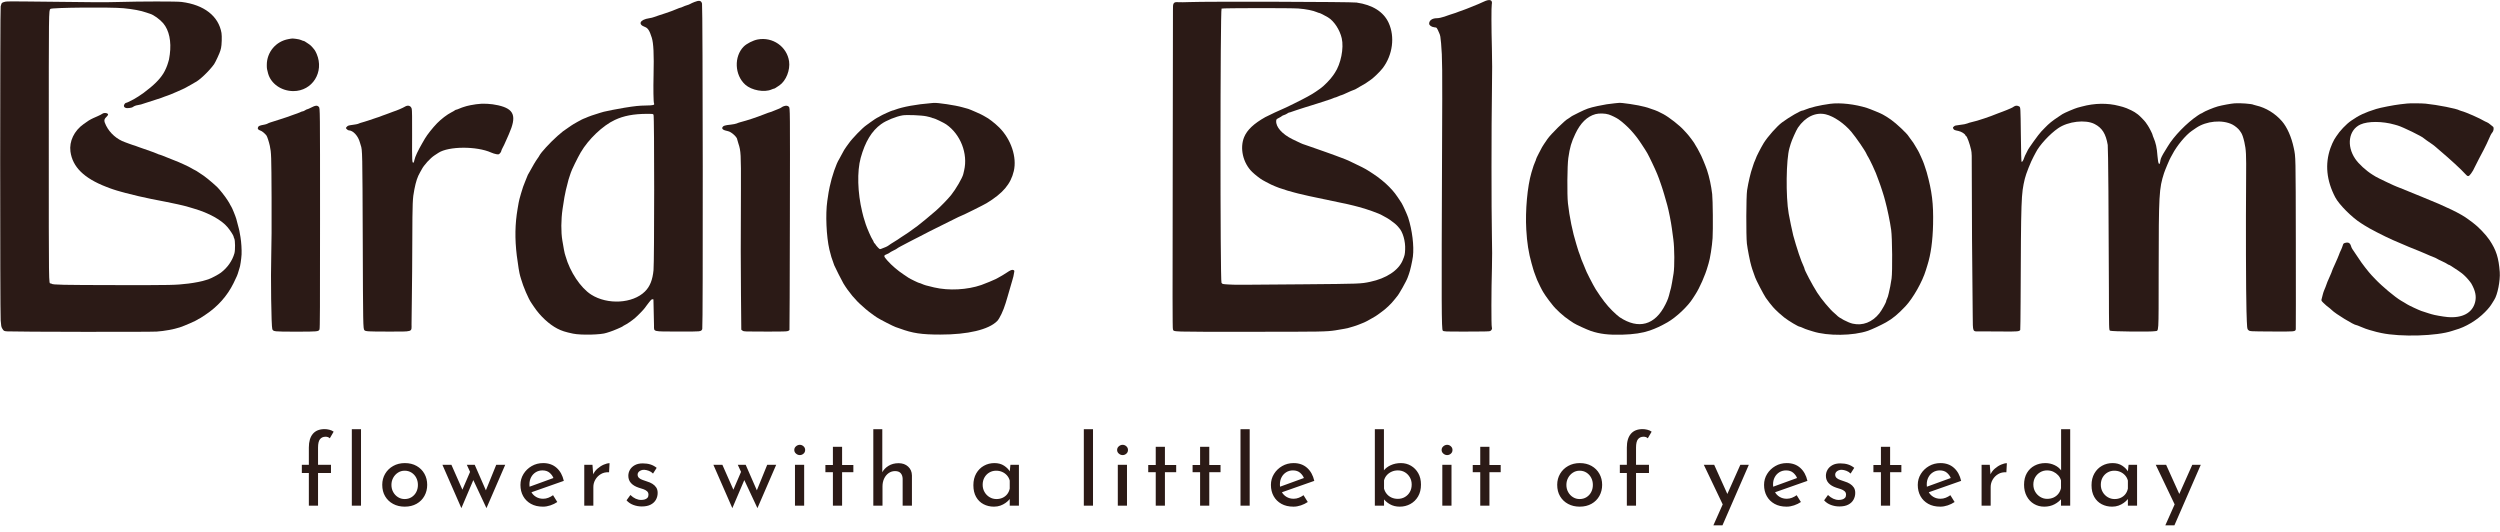
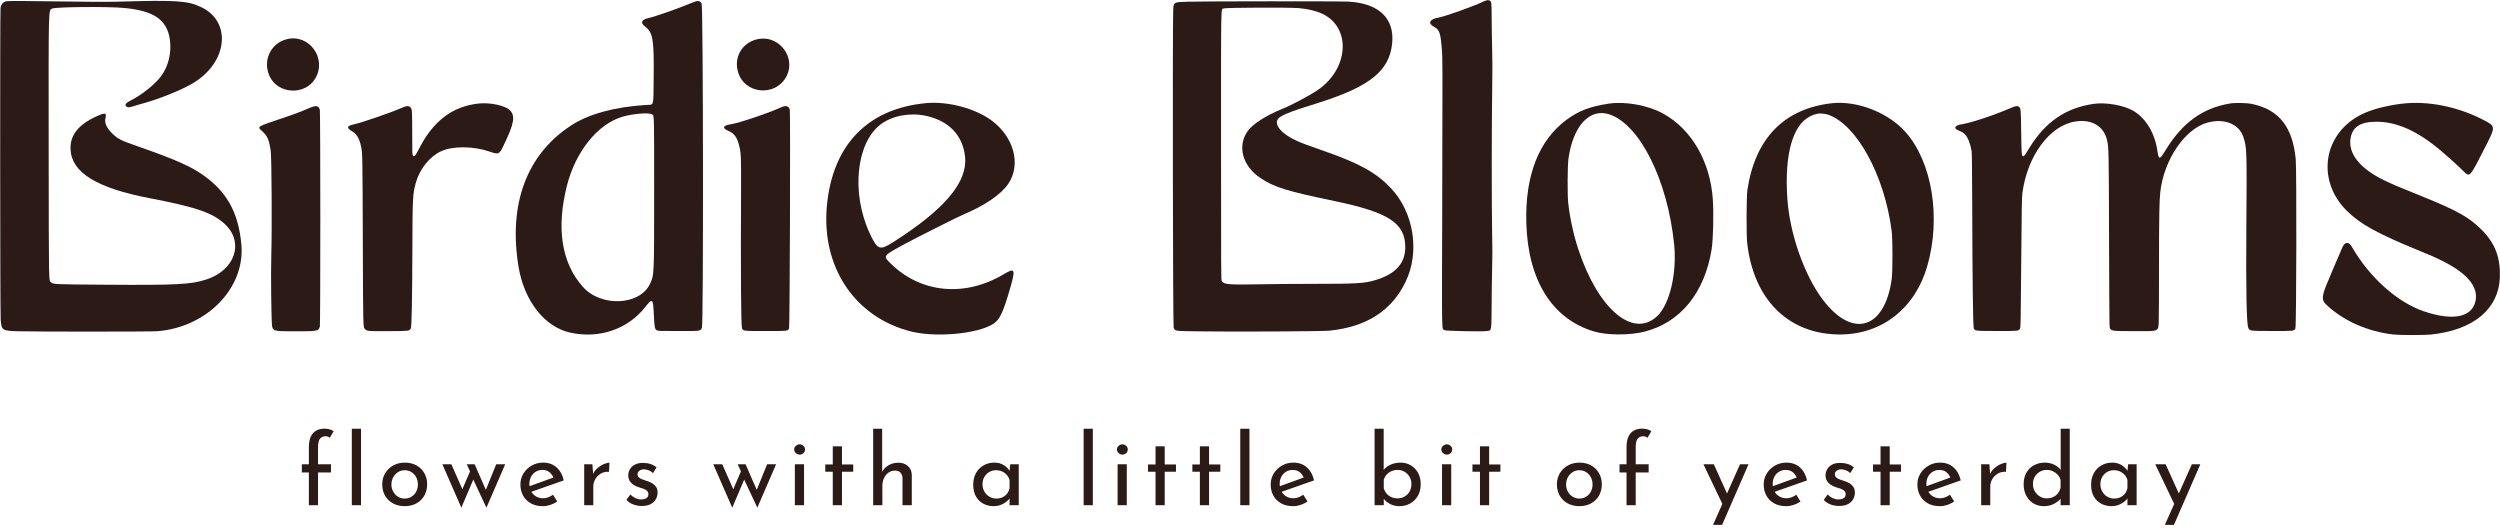
- <svg xmlns="http://www.w3.org/2000/svg" viewBox="7 7 6175 1313" role="img" aria-label="Birdie Blooms: flowers with a little bit of yesterday">
+ <svg xmlns="http://www.w3.org/2000/svg" viewBox="7 8 6174 1312" role="img" aria-label="Birdie Blooms: flowers with a little bit of yesterday">
  <g transform="translate(0,841) scale(0.1,-0.1)" fill="#2b1a16">
-     <path d="M36719 8299 c-46 -23 -111 -52 -144 -64 -68 -25 -123 -48 -275 -111 -58 -24 -111 -44 -117 -44 -6 0 -38 -11 -70 -24 -70 -28 -118 -45 -158 -56 -16 -5 -46 -14 -65 -21 -19 -6 -51 -17 -70 -24 -19 -7 -51 -18 -70 -25 -67 -23 -145 -40 -193 -40 -110 0 -187 -55 -187 -133 0 -42 57 -83 127 -91 66 -7 59 0 121 -141 28 -62 32 -90 47 -255 31 -367 33 -544 24 -2590 -16 -3918 -13 -4477 17 -4505 27 -25 27 -25 585 -25 411 0 565 3 584 12 39 18 58 60 43 95 -15 34 -13 938 3 1463 7 227 6 488 -1 810 -13 613 -13 2715 1 3565 7 458 7 778 -1 1045 -14 523 -15 1034 -3 1092 25 113 -51 138 -198 67z" />
-     <path d="M17224 8291 c-40 -15 -87 -37 -105 -48 -19 -11 -56 -26 -84 -33 -27 -7 -71 -24 -97 -37 -26 -12 -54 -23 -62 -23 -8 0 -50 -15 -93 -34 -43 -18 -100 -41 -128 -51 -105 -38 -213 -74 -300 -101 -49 -15 -110 -36 -133 -46 -24 -10 -76 -23 -115 -28 -230 -34 -289 -151 -109 -215 76 -28 115 -89 171 -266 43 -138 56 -405 44 -924 -8 -345 -3 -663 11 -695 19 -45 -11 -53 -197 -56 -173 -3 -272 -13 -532 -55 -140 -22 -461 -85 -510 -99 -16 -5 -57 -17 -90 -26 -122 -34 -308 -100 -363 -128 -17 -9 -36 -16 -42 -16 -16 0 -279 -146 -315 -175 -11 -9 -36 -26 -55 -38 -119 -78 -173 -119 -280 -215 -191 -171 -405 -404 -447 -485 -8 -18 -28 -48 -43 -67 -15 -19 -35 -48 -44 -65 -9 -16 -30 -50 -46 -75 -16 -25 -50 -85 -76 -135 -25 -49 -53 -97 -60 -106 -8 -9 -23 -41 -34 -72 -11 -31 -32 -82 -46 -114 -36 -81 -70 -180 -105 -303 -16 -58 -33 -118 -38 -135 -6 -16 -14 -57 -20 -90 -5 -33 -17 -100 -26 -150 -65 -379 -71 -740 -20 -1160 29 -233 64 -443 84 -505 5 -14 14 -45 21 -70 52 -186 182 -490 256 -595 15 -22 44 -65 65 -96 151 -225 370 -429 574 -535 107 -56 199 -85 390 -125 198 -41 698 -29 828 20 12 5 49 16 82 26 72 21 313 124 321 137 4 6 23 18 43 27 55 25 179 110 256 176 72 61 214 208 244 251 14 22 34 48 43 59 10 11 39 49 65 85 36 48 55 66 76 68 15 2 27 0 27 -5 3 -67 14 -573 14 -643 2 -160 -47 -147 590 -149 591 -2 568 -4 602 61 20 39 14 7962 -6 8039 -19 76 -68 87 -186 40z m-1012 -2785 c22 -30 21 -3616 0 -3838 -23 -242 -89 -407 -212 -528 -301 -299 -925 -334 -1329 -76 -260 167 -522 559 -631 946 -7 25 -16 56 -21 70 -7 22 -25 116 -59 320 -35 206 -33 514 5 775 34 230 60 385 82 470 43 176 53 214 66 260 8 28 22 70 31 95 10 25 21 59 25 75 16 58 166 366 245 501 189 324 545 663 842 801 222 104 461 149 794 151 142 1 145 1 162 -22z" />
-     <path d="M210 8300 c-74 -16 -100 -30 -106 -59 -3 -14 -11 -39 -17 -56 -17 -44 -17 -7545 0 -7762 10 -134 15 -158 38 -197 36 -62 43 -66 131 -71 192 -12 3522 -17 3684 -5 191 13 420 55 571 104 109 35 413 168 440 192 8 8 19 14 24 14 5 0 25 11 44 24 20 13 74 48 121 79 305 201 543 467 698 782 80 161 101 212 122 289 12 44 24 84 27 89 14 23 44 222 50 332 5 115 -6 302 -27 428 -26 151 -32 184 -41 212 -5 17 -18 66 -29 110 -11 44 -26 103 -34 130 -18 63 -104 275 -120 295 -6 8 -19 31 -29 50 -17 36 -22 44 -67 115 -59 94 -202 275 -261 330 -151 140 -316 273 -397 320 -10 6 -33 21 -52 35 -41 30 -79 51 -140 81 -25 12 -52 27 -60 34 -21 18 -311 151 -379 174 -31 11 -127 49 -213 85 -87 36 -165 66 -173 66 -9 0 -33 9 -53 19 -20 10 -64 28 -97 39 -33 12 -105 37 -160 57 -55 20 -113 40 -130 45 -16 4 -55 18 -85 30 -62 24 -102 38 -145 50 -16 5 -55 18 -85 30 -30 11 -75 28 -100 37 -200 69 -375 222 -469 410 -57 114 -57 153 4 211 25 24 45 51 45 61 0 41 -100 55 -144 20 -14 -11 -66 -38 -115 -59 -49 -22 -98 -43 -108 -48 -10 -5 -34 -17 -53 -26 -33 -15 -56 -30 -185 -121 -233 -164 -359 -427 -325 -678 52 -381 334 -659 885 -872 39 -15 86 -33 105 -40 19 -8 51 -19 70 -24 19 -6 58 -18 85 -27 28 -9 75 -23 105 -30 30 -8 80 -22 110 -30 169 -46 487 -120 635 -148 176 -33 591 -116 655 -132 36 -8 92 -21 125 -29 54 -12 106 -26 200 -55 17 -5 53 -16 80 -24 362 -105 678 -280 826 -458 62 -73 149 -208 149 -230 0 -11 8 -33 17 -51 23 -42 25 -286 4 -362 -52 -185 -172 -357 -336 -481 -51 -40 -247 -144 -288 -154 -18 -5 -57 -18 -87 -29 -76 -28 -270 -66 -425 -85 -330 -39 -392 -40 -1795 -38 -1322 2 -1556 7 -1585 33 -5 5 -17 9 -26 9 -45 0 -44 -110 -44 3370 0 3416 -1 3369 40 3410 34 34 1484 47 1805 17 237 -23 431 -59 565 -107 28 -9 69 -23 93 -31 90 -27 241 -137 324 -234 147 -175 204 -449 162 -770 -8 -65 -17 -122 -20 -127 -3 -4 -13 -40 -24 -81 -19 -72 -70 -189 -112 -257 -98 -157 -237 -295 -493 -486 -65 -48 -188 -128 -240 -155 -119 -63 -175 -89 -192 -89 -10 0 -28 -15 -39 -33 -27 -42 -11 -82 38 -95 38 -9 147 5 168 23 29 24 76 42 125 49 47 6 100 20 185 51 19 7 53 18 75 24 37 10 236 75 315 102 19 7 60 23 91 35 31 13 62 24 69 24 18 0 432 180 450 196 9 7 36 23 60 34 25 12 65 34 90 50 25 16 55 34 68 40 111 49 351 276 480 454 32 45 144 287 155 336 3 14 11 43 17 65 17 65 24 292 11 370 -72 418 -430 697 -986 767 -121 16 -1010 15 -1555 -1 -334 -10 -608 -8 -2340 13 -241 3 -423 2 -450 -4z" />
-     <path d="M29455 8289 c-115 -5 -240 -6 -277 -3 -123 10 -141 -17 -136 -196 1 -47 -1 -1833 -6 -3970 -6 -3124 -5 -3891 5 -3913 30 -67 -108 -62 1884 -62 1817 0 1902 2 2130 36 115 18 288 49 320 59 17 5 71 21 120 35 50 15 110 35 134 46 25 11 65 27 90 36 50 17 140 63 241 123 36 21 79 46 95 56 17 9 39 24 50 34 11 10 45 35 75 55 116 80 259 216 335 317 27 34 53 68 59 73 41 37 241 393 266 472 5 15 18 53 30 83 29 72 85 322 99 435 31 256 -17 650 -117 960 -24 73 -134 317 -166 365 -145 222 -180 268 -303 395 -97 101 -263 236 -388 316 -22 14 -78 51 -125 81 -74 49 -198 112 -455 233 -69 33 -136 60 -205 85 -19 7 -51 18 -70 26 -19 7 -60 23 -90 34 -30 12 -80 30 -110 40 -30 11 -93 33 -140 50 -47 17 -130 46 -185 65 -55 19 -145 50 -200 70 -55 20 -113 40 -130 45 -39 10 -116 45 -291 131 -256 126 -414 305 -402 454 3 38 6 42 67 73 36 18 69 39 75 46 6 7 31 19 56 26 25 8 59 24 76 37 17 13 37 23 45 23 8 0 39 9 69 21 30 11 78 27 105 36 28 8 66 21 85 28 19 8 82 28 140 45 58 17 116 35 130 40 14 4 93 29 175 55 83 26 166 53 185 60 78 28 106 37 135 44 17 4 44 15 62 24 18 10 39 17 47 17 8 0 44 14 81 30 37 17 73 30 80 30 7 0 67 25 132 56 65 31 139 62 164 70 25 8 57 22 70 32 13 10 64 40 113 67 92 49 150 85 175 107 8 7 27 20 42 28 66 37 252 214 323 308 246 326 304 773 146 1117 -126 274 -397 445 -794 502 -127 19 -3712 29 -4121 12z m2686 -159 c189 -15 361 -49 457 -91 23 -11 49 -19 57 -19 15 0 131 -58 212 -106 152 -90 295 -307 344 -519 56 -244 -22 -633 -170 -854 -10 -14 -28 -42 -42 -62 -63 -96 -230 -266 -319 -327 -30 -21 -78 -54 -106 -74 -28 -20 -69 -46 -90 -58 -21 -12 -73 -41 -114 -65 -90 -53 -599 -305 -614 -305 -10 0 -385 -175 -433 -203 -284 -160 -449 -316 -522 -492 -114 -274 -30 -641 199 -864 69 -67 216 -180 262 -202 13 -6 46 -24 73 -40 62 -36 214 -109 226 -109 6 0 24 -7 42 -17 18 -9 46 -20 62 -24 17 -4 50 -15 75 -24 69 -26 195 -64 300 -90 30 -8 73 -19 95 -25 84 -24 348 -81 845 -184 362 -75 462 -97 530 -116 19 -5 71 -19 115 -30 178 -44 515 -164 585 -209 14 -8 41 -24 60 -33 19 -10 44 -23 55 -30 11 -7 38 -24 60 -37 52 -33 176 -131 193 -154 7 -9 27 -32 44 -50 98 -103 165 -337 155 -540 -6 -126 -10 -143 -60 -265 -103 -250 -404 -449 -805 -533 -231 -49 -245 -49 -1627 -61 -1647 -15 -1710 -15 -1881 -4 -141 9 -141 9 -163 41 -34 51 -32 6756 2 6773 30 14 1714 16 1898 2z" />
-     <path d="M7195 7374 c-311 -55 -536 -323 -535 -639 0 -88 3 -104 32 -210 70 -253 329 -434 623 -435 471 -1 768 472 577 918 -18 41 -41 86 -53 100 -63 81 -99 117 -149 149 -30 20 -67 44 -82 54 -15 11 -34 19 -43 19 -9 0 -33 9 -55 20 -21 11 -77 24 -127 30 -103 12 -87 12 -188 -6z" />
-     <path d="M18785 7365 c-112 -21 -272 -102 -345 -175 -245 -246 -226 -705 39 -942 157 -140 470 -197 649 -118 24 11 51 20 58 20 13 0 45 19 137 82 163 113 269 379 237 595 -55 364 -405 607 -775 538z" />
-     <path d="M23075 5793 c-369 -29 -709 -92 -899 -164 -27 -11 -55 -19 -62 -19 -17 0 -273 -116 -294 -133 -8 -7 -28 -19 -45 -26 -42 -18 -136 -78 -213 -136 -37 -28 -78 -58 -92 -67 -96 -64 -357 -334 -438 -453 -15 -22 -40 -57 -57 -78 -35 -46 -70 -104 -123 -207 -21 -41 -45 -86 -54 -100 -72 -109 -181 -427 -234 -680 -24 -112 -30 -148 -60 -355 -47 -324 -23 -878 52 -1200 35 -148 56 -215 120 -388 16 -42 193 -393 226 -447 130 -214 304 -422 468 -560 36 -30 74 -64 85 -76 18 -19 142 -114 205 -157 14 -9 45 -31 70 -48 53 -38 415 -224 463 -238 17 -5 63 -21 102 -35 316 -117 535 -150 1000 -150 679 -1 1196 122 1405 334 61 63 153 256 210 445 5 17 25 84 45 150 47 154 50 165 74 255 10 41 31 111 45 155 23 70 36 130 49 217 3 21 -1 29 -22 38 -34 14 -73 -2 -166 -65 -37 -26 -75 -49 -84 -53 -9 -3 -34 -18 -56 -33 -22 -15 -58 -35 -80 -45 -22 -10 -47 -23 -55 -29 -14 -11 -277 -119 -350 -144 -350 -121 -804 -145 -1165 -61 -208 49 -232 56 -313 91 -23 11 -48 19 -56 19 -16 0 -225 102 -264 128 -15 11 -73 49 -128 86 -135 89 -292 223 -392 336 -103 116 -104 130 -10 165 26 10 53 24 60 32 6 8 49 32 94 54 45 21 85 43 89 49 4 6 46 31 93 56 48 25 141 74 207 109 66 36 140 74 165 85 25 11 52 24 60 30 8 5 69 37 135 70 66 33 127 65 135 70 8 6 67 35 130 65 63 30 239 118 390 194 151 77 283 140 292 140 16 1 540 261 608 303 403 245 595 472 671 793 80 343 -67 783 -360 1076 -106 105 -271 233 -341 264 -19 9 -41 22 -50 29 -17 16 -331 155 -375 167 -38 10 -100 27 -145 40 -174 50 -615 116 -710 107 -8 -1 -33 -3 -55 -5z m-120 -326 c61 -13 120 -29 132 -35 12 -7 28 -12 37 -12 27 0 254 -109 317 -152 354 -244 541 -723 443 -1138 -8 -36 -18 -76 -21 -90 -20 -91 -186 -377 -302 -520 -82 -101 -259 -283 -371 -382 -120 -105 -411 -346 -455 -376 -22 -15 -76 -54 -120 -87 -44 -33 -88 -64 -97 -70 -9 -5 -49 -32 -90 -60 -40 -27 -77 -52 -83 -54 -5 -2 -26 -16 -45 -30 -19 -14 -44 -31 -55 -38 -11 -7 -49 -30 -85 -53 -36 -22 -74 -46 -85 -53 -11 -6 -36 -24 -56 -39 -33 -25 -86 -49 -181 -83 -37 -14 -37 -14 -84 33 -25 26 -52 59 -60 75 -8 15 -19 27 -23 27 -5 0 -15 15 -21 34 -6 19 -20 46 -30 59 -26 32 -137 285 -166 377 -56 176 -64 204 -88 307 -115 475 -129 998 -37 1333 111 400 271 665 506 835 125 90 372 190 530 216 106 17 471 2 590 -24z" />
-     <path d="M39955 5789 c-127 -11 -271 -34 -426 -68 -217 -48 -265 -65 -459 -160 -162 -80 -178 -89 -220 -121 -19 -15 -40 -29 -46 -31 -66 -25 -431 -384 -513 -504 -30 -44 -68 -100 -85 -125 -34 -49 -44 -66 -133 -239 -35 -66 -63 -128 -63 -136 0 -9 -10 -37 -23 -63 -21 -42 -48 -121 -91 -267 -100 -342 -154 -937 -127 -1405 18 -324 58 -577 130 -832 6 -21 16 -54 21 -73 6 -19 14 -50 19 -67 14 -50 27 -87 56 -163 15 -38 33 -87 41 -108 18 -48 130 -272 154 -306 9 -14 34 -53 55 -85 21 -32 57 -82 79 -110 23 -28 60 -76 83 -106 86 -116 288 -300 434 -394 41 -27 85 -56 99 -66 51 -35 328 -162 425 -195 222 -75 437 -100 765 -92 294 8 509 41 690 103 151 53 271 109 435 202 220 126 509 399 630 595 17 26 44 69 61 95 104 159 245 479 304 692 7 25 16 56 21 70 37 111 87 427 100 630 13 210 6 939 -10 1085 -24 205 -69 417 -128 595 -35 105 -147 374 -165 397 -6 7 -23 41 -39 74 -16 34 -43 82 -59 106 -17 24 -30 47 -30 50 0 17 -148 217 -201 273 -18 19 -53 58 -78 85 -102 115 -364 320 -506 396 -92 49 -198 99 -211 99 -7 0 -39 11 -71 24 -32 13 -78 29 -103 36 -25 7 -58 17 -75 21 -152 44 -594 110 -645 97 -3 0 -45 -4 -95 -9z m-149 -277 c70 -23 184 -79 240 -117 87 -59 227 -184 306 -272 116 -129 173 -204 269 -350 142 -215 143 -218 262 -466 107 -226 142 -310 207 -502 9 -27 23 -66 29 -85 7 -19 17 -48 21 -65 5 -16 20 -68 35 -115 14 -47 35 -119 46 -160 12 -41 25 -91 31 -110 36 -131 92 -412 113 -570 9 -63 26 -187 37 -275 29 -214 32 -669 5 -840 -25 -159 -57 -338 -63 -355 -4 -8 -15 -49 -25 -90 -37 -155 -52 -197 -115 -323 -254 -509 -662 -622 -1129 -312 -33 22 -114 94 -181 160 -139 138 -254 287 -410 530 -58 91 -254 474 -254 497 0 5 -25 66 -55 134 -30 69 -55 130 -55 137 0 7 -11 39 -24 72 -28 72 -45 119 -56 160 -5 17 -21 68 -35 115 -93 297 -170 676 -207 1010 -23 208 -17 933 9 1115 39 269 74 389 173 598 127 270 292 431 499 488 88 24 241 20 327 -9z" />
-     <path d="M55265 5788 c-87 -6 -308 -47 -415 -76 -102 -28 -330 -123 -368 -152 -14 -11 -30 -20 -37 -20 -7 0 -45 -22 -86 -50 -276 -184 -597 -515 -748 -770 -18 -30 -45 -75 -61 -100 -70 -110 -111 -192 -117 -237 -20 -161 -58 -108 -73 102 -15 208 -41 325 -101 463 -11 23 -19 48 -19 55 0 21 -84 187 -119 237 -17 25 -42 61 -55 80 -25 36 -147 162 -188 192 -66 50 -99 70 -163 102 -85 42 -157 70 -210 85 -22 6 -65 17 -95 25 -282 75 -606 70 -920 -16 -41 -11 -88 -24 -105 -28 -61 -15 -332 -131 -375 -160 -14 -9 -52 -35 -85 -57 -167 -110 -244 -172 -350 -283 -33 -35 -72 -75 -86 -89 -58 -57 -339 -449 -339 -472 0 -4 -15 -34 -33 -66 -19 -32 -41 -83 -51 -113 -19 -62 -48 -106 -63 -97 -7 5 -13 241 -18 677 -8 670 -8 670 -40 690 -43 27 -94 26 -133 -3 -17 -13 -51 -32 -74 -41 -24 -10 -68 -29 -98 -42 -30 -13 -80 -32 -110 -43 -30 -10 -80 -29 -110 -41 -125 -51 -224 -87 -335 -124 -142 -48 -229 -73 -310 -91 -38 -8 -90 -24 -115 -35 -27 -12 -96 -26 -174 -34 -115 -13 -132 -18 -156 -41 -27 -26 -28 -28 -12 -55 18 -31 22 -33 126 -55 73 -16 160 -70 172 -107 3 -10 10 -18 15 -18 22 0 93 -193 125 -340 17 -77 19 -129 17 -570 -3 -478 12 -2770 23 -3500 6 -461 -16 -415 197 -415 84 0 322 -1 529 -3 389 -3 423 0 448 39 3 5 7 318 9 696 11 2590 13 2650 104 3038 27 118 149 424 218 549 21 39 45 82 51 96 88 179 343 457 553 602 247 171 678 221 903 104 186 -96 276 -241 323 -516 11 -69 25 -1775 29 -3583 2 -988 2 -988 28 -1005 33 -21 1016 -32 1109 -12 100 22 90 -138 92 1472 2 1922 9 2045 133 2433 23 72 146 364 163 385 6 8 26 44 44 80 105 205 330 477 481 579 30 21 77 53 105 72 253 172 646 209 895 83 64 -33 149 -103 179 -148 9 -13 24 -35 34 -49 28 -39 57 -122 83 -237 43 -196 48 -293 43 -900 -9 -1158 -4 -2811 9 -3264 14 -449 14 -449 48 -480 34 -31 34 -31 568 -34 583 -4 588 -4 602 53 2 11 3 958 1 2105 -4 2229 -2 2139 -51 2375 -56 269 -164 514 -292 661 -167 193 -399 334 -635 388 -31 7 -60 15 -65 18 -38 24 -330 46 -469 36z" />
-     <path d="M45275 5776 c-255 -34 -495 -91 -623 -147 -23 -11 -49 -19 -57 -19 -51 0 -330 -162 -510 -295 -124 -92 -352 -349 -451 -508 -65 -106 -194 -357 -194 -378 0 -5 -10 -31 -23 -57 -13 -26 -29 -67 -36 -92 -7 -25 -19 -61 -26 -80 -42 -110 -102 -367 -132 -561 -23 -149 -26 -1119 -5 -1314 14 -125 80 -463 108 -550 9 -27 20 -63 24 -80 5 -16 20 -61 35 -100 14 -38 31 -86 37 -105 17 -56 207 -422 263 -505 37 -55 156 -209 178 -229 12 -12 33 -35 47 -51 28 -33 161 -152 230 -206 113 -88 350 -229 384 -229 9 0 42 -13 74 -28 31 -16 91 -39 132 -51 41 -13 93 -29 115 -36 369 -119 1000 -111 1365 15 99 35 322 139 445 208 162 91 293 199 478 395 189 200 422 612 507 897 13 41 29 95 37 120 84 262 131 601 140 1010 11 511 -26 811 -157 1285 -4 17 -20 64 -34 105 -15 41 -30 89 -35 105 -11 40 -130 306 -146 325 -6 8 -29 47 -50 85 -41 75 -88 146 -140 210 -17 22 -36 48 -41 57 -37 67 -306 321 -434 410 -75 53 -148 99 -170 109 -14 6 -32 16 -40 23 -17 14 -310 136 -385 159 -295 94 -664 136 -910 103z m-110 -260 c198 -47 459 -225 632 -431 122 -146 345 -470 377 -550 10 -22 28 -56 42 -76 13 -20 61 -114 106 -210 73 -157 94 -208 153 -374 10 -27 28 -77 40 -110 13 -33 31 -87 40 -120 10 -33 22 -71 27 -85 6 -14 16 -49 24 -78 8 -28 21 -78 30 -110 49 -178 120 -519 146 -712 27 -191 34 -1027 10 -1200 -16 -113 -48 -284 -69 -360 -8 -30 -18 -68 -22 -85 -4 -16 -15 -44 -24 -62 -10 -18 -17 -39 -17 -48 0 -32 -111 -231 -170 -305 -175 -219 -412 -311 -660 -254 -112 25 -337 143 -390 205 -8 10 -35 34 -60 54 -104 84 -324 347 -427 510 -120 189 -313 554 -313 591 0 8 -13 42 -29 76 -31 66 -52 121 -110 288 -32 91 -119 379 -138 455 -27 109 -92 419 -112 537 -75 424 -64 1346 19 1623 5 17 19 64 31 105 25 86 137 336 177 395 181 267 437 390 687 331z" />
-     <path d="M59525 5783 c-16 -1 -93 -10 -170 -19 -155 -18 -492 -83 -594 -116 -279 -87 -424 -155 -618 -290 -122 -84 -282 -253 -366 -385 -15 -24 -38 -60 -51 -80 -23 -38 -72 -145 -95 -213 -137 -393 -97 -799 120 -1214 95 -181 417 -503 642 -642 26 -16 62 -39 80 -51 102 -69 487 -268 701 -362 205 -91 635 -271 647 -271 5 0 74 -29 152 -64 78 -35 169 -74 202 -85 33 -12 71 -29 85 -39 14 -10 72 -40 129 -65 57 -26 115 -56 128 -67 14 -11 31 -20 38 -20 6 0 34 -14 61 -32 131 -84 244 -161 266 -181 13 -12 41 -37 62 -55 47 -41 144 -155 168 -196 102 -180 129 -317 93 -461 -67 -264 -316 -398 -682 -366 -111 10 -330 49 -393 70 -14 5 -45 14 -70 21 -56 16 -107 33 -185 60 -72 26 -307 136 -351 165 -18 11 -47 29 -65 40 -19 10 -56 32 -84 49 -149 88 -470 356 -636 532 -35 37 -78 81 -94 99 -17 17 -46 51 -66 76 -19 24 -60 76 -91 114 -66 84 -106 140 -215 305 -45 69 -90 136 -101 150 -10 14 -24 45 -31 69 -24 82 -68 105 -152 80 -35 -11 -39 -17 -55 -68 -9 -31 -29 -82 -45 -113 -16 -31 -38 -83 -48 -115 -11 -32 -54 -131 -95 -221 -42 -90 -76 -170 -76 -177 0 -7 -25 -69 -56 -137 -51 -112 -65 -146 -104 -258 -7 -19 -22 -55 -33 -80 -11 -25 -26 -70 -33 -100 -7 -30 -19 -78 -27 -105 -14 -50 -14 -50 37 -102 46 -47 101 -93 165 -140 13 -10 35 -29 48 -43 88 -90 547 -370 605 -370 7 0 54 -17 103 -39 91 -39 164 -66 223 -82 17 -5 47 -13 65 -18 87 -26 120 -34 223 -56 480 -103 1379 -76 1754 52 25 8 59 19 75 24 254 69 535 238 733 439 87 88 138 151 186 233 10 18 29 48 42 68 83 123 153 479 138 689 -27 354 -86 541 -252 790 -92 137 -280 333 -417 433 -49 37 -99 73 -110 81 -179 136 -539 311 -1125 546 -194 78 -416 168 -492 201 -76 32 -143 59 -149 59 -14 0 -475 218 -516 245 -18 11 -54 33 -80 49 -160 99 -343 266 -429 393 -221 325 -162 715 129 848 186 85 546 83 847 -4 19 -5 51 -14 70 -20 127 -36 619 -277 649 -317 3 -5 35 -29 71 -53 140 -95 181 -125 203 -145 12 -12 65 -57 117 -101 254 -214 542 -479 633 -583 62 -71 84 -69 143 13 24 33 46 67 49 75 3 8 19 40 35 70 15 30 67 132 114 225 47 94 97 188 111 210 21 34 129 262 171 363 8 19 29 52 46 73 36 44 42 125 12 142 -9 5 -37 28 -63 51 -26 23 -63 48 -82 55 -19 7 -41 17 -49 22 -129 78 -473 230 -586 258 -18 5 -37 11 -43 15 -67 42 -544 136 -840 166 -95 9 -386 12 -456 3z" />
-     <path d="M11830 5765 c-101 -15 -195 -33 -230 -44 -14 -5 -45 -14 -70 -21 -25 -7 -75 -25 -111 -41 -36 -16 -73 -29 -81 -29 -8 0 -26 -8 -39 -19 -13 -10 -48 -31 -78 -45 -107 -54 -253 -166 -354 -269 -107 -110 -247 -286 -302 -381 -11 -19 -43 -74 -71 -123 -96 -164 -175 -333 -187 -402 -7 -35 -17 -66 -24 -68 -35 -12 -37 30 -34 662 2 442 -1 633 -9 666 -20 79 -94 102 -171 53 -46 -29 -210 -99 -279 -119 -25 -7 -77 -27 -117 -44 -40 -17 -77 -31 -84 -31 -6 0 -37 -11 -68 -24 -64 -26 -112 -44 -156 -56 -35 -10 -144 -47 -195 -66 -19 -7 -62 -20 -95 -30 -88 -24 -145 -43 -164 -54 -10 -5 -69 -16 -132 -24 -106 -15 -116 -18 -142 -47 -29 -31 -29 -31 -1 -60 15 -16 37 -29 48 -29 107 -1 232 -136 276 -300 7 -25 16 -56 21 -70 40 -113 41 -158 49 -2360 7 -2091 9 -2167 40 -2205 26 -31 87 -35 586 -35 629 0 579 -16 579 180 0 69 4 370 8 670 5 300 10 939 11 1420 3 923 7 1023 51 1242 38 194 77 312 139 418 14 25 32 56 39 70 55 110 216 286 322 354 33 22 76 49 95 62 252 164 944 167 1302 6 36 -17 93 -34 127 -40 59 -9 61 -8 91 23 16 17 30 40 30 50 0 11 14 45 30 75 33 61 47 90 95 200 18 41 47 107 64 145 199 449 135 623 -264 714 -179 41 -379 51 -545 26z" />
-     <path d="M7760 5685 c-47 -24 -93 -44 -102 -44 -9 -1 -34 -12 -54 -26 -20 -14 -45 -25 -56 -25 -10 0 -33 -7 -50 -16 -17 -9 -54 -24 -82 -34 -28 -10 -67 -23 -86 -30 -19 -7 -51 -18 -70 -25 -19 -7 -53 -20 -75 -28 -22 -9 -121 -41 -220 -72 -99 -32 -199 -64 -223 -71 -23 -8 -53 -20 -65 -28 -12 -8 -48 -19 -80 -25 -109 -20 -136 -30 -151 -58 -21 -41 -3 -69 55 -88 42 -14 97 -58 150 -121 18 -22 64 -162 84 -257 36 -174 38 -229 43 -1277 3 -706 0 -1159 -8 -1425 -16 -519 1 -1763 26 -1824 24 -61 38 -63 590 -63 533 0 553 2 576 56 11 25 13 527 13 2748 0 2717 0 2717 -29 2747 -42 44 -81 41 -186 -14z" />
-     <path d="M19427 5716 c-21 -8 -46 -21 -56 -30 -10 -9 -42 -25 -72 -36 -30 -10 -85 -32 -122 -49 -38 -17 -75 -31 -83 -31 -8 0 -78 -25 -156 -56 -199 -78 -395 -143 -588 -194 -25 -6 -63 -20 -85 -30 -22 -9 -90 -23 -150 -29 -141 -15 -178 -27 -198 -60 -27 -46 15 -77 135 -101 83 -16 228 -149 228 -207 0 -8 14 -54 30 -103 59 -174 64 -264 61 -1115 -6 -1484 -6 -1750 1 -2605 4 -476 8 -868 8 -872 0 -3 15 -16 34 -27 33 -21 44 -21 567 -21 557 0 543 -1 589 38 3 2 7 1237 10 2745 5 2742 5 2742 -25 2770 -33 30 -68 34 -128 13z" />
+     <path d="M36777 8319 c-20 -5 -55 -18 -77 -29 -198 -101 -956 -371 -1110 -396 -211 -34 -265 -140 -112 -222 140 -75 167 -148 198 -537 21 -260 21 -227 11 -3940 -9 -3268 -15 -2967 56 -3019 29 -21 929 -39 1055 -21 109 16 105 -7 109 626 1 310 8 728 13 929 7 252 8 508 0 825 -13 596 -13 2714 1 3560 7 463 7 775 -1 1045 -6 212 -11 549 -12 750 -2 400 -3 409 -59 429 -18 6 -32 11 -33 10 -1 -1 -18 -5 -39 -10z" />
+     <path d="M230 8300 c-83 -18 -134 -75 -147 -168 -14 -100 -10 -7545 4 -7702 25 -264 34 -269 446 -281 437 -12 3256 -11 3418 1 1229 95 2177 1071 2080 2140 -74 814 -374 1337 -1012 1762 -283 190 -710 373 -1559 668 -410 143 -473 175 -608 304 -148 142 -207 271 -177 391 33 133 -8 140 -223 41 -450 -205 -655 -467 -640 -815 25 -572 647 -955 1956 -1206 1182 -227 1585 -370 1882 -666 447 -448 213 -1110 -475 -1338 -382 -127 -738 -146 -2530 -132 -1270 9 -1259 9 -1314 60 -59 55 -55 -161 -59 3241 -3 3670 -9 3471 91 3519 87 41 1364 52 1767 15 738 -68 1063 -290 1134 -775 48 -324 -33 -664 -217 -912 -147 -198 -471 -458 -741 -594 -132 -66 -162 -107 -116 -153 27 -27 83 -26 167 4 37 14 97 32 133 41 449 115 1044 350 1350 533 858 516 959 1523 188 1881 -329 154 -610 172 -2038 130 -311 -8 -573 -7 -2330 16 -229 2 -403 1 -430 -5z" />
+     <path d="M17263 8300 c-17 -4 -76 -26 -130 -48 -313 -132 -883 -332 -1046 -367 -179 -39 -210 -117 -84 -214 193 -145 220 -310 210 -1253 -8 -749 14 -668 -184 -680 -780 -47 -1423 -223 -1859 -509 -1094 -715 -1549 -1941 -1294 -3488 139 -842 642 -1484 1274 -1625 714 -159 1419 81 1853 629 183 232 195 221 214 -178 15 -326 22 -365 76 -395 29 -15 77 -17 534 -17 567 0 535 -4 578 81 39 77 32 7939 -8 8011 -26 48 -74 67 -134 53z m-1092 -2793 c57 -38 54 66 54 -1877 0 -2127 1 -2094 -105 -2315 -255 -531 -1206 -572 -1653 -72 -528 590 -663 1443 -396 2502 213 844 761 1524 1374 1703 253 74 655 107 726 59z" />
+     <path d="M29400 8288 c-358 -12 -350 -7 -357 -237 -17 -637 -7 -7779 12 -7815 43 -85 7 -80 623 -89 856 -13 3053 -1 3229 17 912 96 1527 490 1873 1201 364 748 206 1732 -375 2334 -356 370 -767 597 -1623 897 -460 161 -564 200 -684 254 -387 175 -582 412 -457 555 53 60 259 153 544 244 138 43 358 114 490 156 1232 395 1705 780 1775 1446 66 623 -326 999 -1080 1039 -231 12 -3602 10 -3970 -2z m2737 -158 c237 -19 437 -68 598 -145 711 -343 644 -1360 -126 -1881 -197 -134 -649 -374 -877 -465 -382 -153 -726 -373 -847 -543 -267 -374 -132 -869 319 -1167 335 -223 651 -320 1821 -564 1342 -279 1749 -544 1750 -1140 0 -402 -249 -672 -756 -818 -256 -75 -467 -87 -1499 -87 -432 0 -1039 -5 -1350 -11 -754 -14 -873 -4 -927 78 -17 26 -18 192 -18 3343 0 3669 -6 3357 65 3392 41 21 1604 27 1847 8z" />
+     <path d="M7144 7360 c-401 -105 -596 -548 -409 -927 213 -431 867 -459 1117 -48 304 500 -148 1122 -708 975z" />
+     <path d="M18820 7370 c-383 -60 -619 -401 -535 -774 131 -591 939 -683 1214 -139 226 450 -177 992 -679 913z" />
+     <path d="M22940 5783 c-1444 -134 -2313 -1036 -2450 -2543 -137 -1515 699 -2755 2091 -3099 551 -136 1465 -73 1913 134 252 116 324 247 532 970 126 441 107 477 -169 312 -956 -571 -2045 -469 -2788 263 -197 194 -203 186 341 483 242 132 1312 670 1426 718 546 227 954 504 1135 771 319 470 143 1147 -405 1557 -405 303 -1086 485 -1626 434z m-5 -313 c564 -121 909 -478 967 -1001 70 -634 -491 -1303 -1782 -2124 -324 -206 -379 -185 -565 209 -470 997 -345 2251 270 2709 282 210 719 292 1110 207z" />
+     <path d="M39790 5769 c-449 -67 -741 -180 -1035 -398 -684 -509 -1022 -1374 -991 -2536 37 -1420 631 -2377 1668 -2690 316 -96 885 -99 1249 -6 886 224 1485 957 1659 2031 39 244 54 869 30 1235 -64 935 -523 1730 -1225 2119 -374 207 -935 309 -1355 245z m27 -264 c751 -251 1435 -1622 1597 -3203 74 -718 -110 -1495 -423 -1784 -596 -551 -1456 181 -1942 1653 -120 363 -211 783 -251 1154 -21 193 -17 914 6 1080 111 814 524 1263 1013 1100z" />
+     <path d="M45305 5780 c-1179 -135 -1891 -869 -2082 -2145 -23 -155 -27 -1102 -5 -1300 156 -1408 1025 -2266 2295 -2265 1031 1 1850 642 2152 1685 346 1197 122 2577 -539 3317 -429 481 -1196 779 -1821 708z m-94 -280 c709 -239 1399 -1497 1576 -2875 26 -205 26 -1011 0 -1195 -176 -1234 -969 -1468 -1700 -503 -459 607 -819 1633 -877 2501 -73 1097 132 1823 573 2035 63 30 91 39 182 61 43 10 185 -4 246 -24z" />
+     <path d="M55115 5770 c-662 -119 -1150 -476 -1555 -1135 -160 -261 -176 -262 -212 -23 -64 433 -285 799 -589 978 -239 141 -678 219 -984 175 -689 -99 -1196 -447 -1587 -1087 -31 -51 -72 -117 -90 -145 -32 -53 -62 -73 -80 -55 -22 22 -27 114 -33 607 -7 538 -10 572 -52 604 -41 33 -86 27 -213 -29 -408 -177 -977 -365 -1210 -401 -160 -24 -203 -95 -88 -144 107 -45 135 -62 175 -103 70 -72 134 -232 164 -411 8 -45 12 -465 15 -1341 4 -1774 20 -2990 38 -3035 29 -69 23 -68 576 -69 545 -1 525 -3 567 60 15 24 18 152 29 1628 10 1291 16 1622 28 1712 122 930 680 1682 1317 1775 406 59 702 -121 778 -476 38 -176 40 -280 46 -2340 3 -1111 8 -2078 11 -2150 8 -224 -32 -209 576 -213 657 -4 628 -14 640 225 3 81 7 717 7 1413 1 1203 8 1582 31 1792 89 808 614 1576 1176 1723 416 108 772 -39 878 -363 84 -258 86 -311 72 -2222 -12 -1578 6 -2438 51 -2498 50 -67 33 -65 587 -66 553 -1 531 -3 573 61 26 40 33 3932 8 4188 -79 793 -411 1213 -1072 1356 -147 31 -429 36 -578 9z" />
+     <path d="M59390 5769 c-379 -45 -739 -139 -979 -255 -965 -463 -1152 -1631 -383 -2391 335 -331 751 -560 1785 -983 323 -131 396 -164 593 -263 581 -293 853 -611 806 -942 -63 -437 -547 -546 -1292 -290 -647 223 -1330 833 -1758 1572 -49 83 -82 113 -127 113 -66 0 -98 -48 -195 -290 -21 -52 -57 -135 -80 -185 -23 -49 -57 -129 -76 -177 -19 -48 -57 -140 -85 -205 -194 -443 -207 -544 -87 -659 418 -402 1026 -673 1668 -745 150 -17 764 -18 922 -1 1055 110 1680 631 1705 1422 15 485 -120 834 -451 1166 -312 311 -603 474 -1496 835 -645 260 -700 284 -908 385 -601 290 -897 661 -832 1042 47 279 244 405 635 406 515 0 1031 -234 1615 -733 208 -177 394 -346 507 -458 195 -193 164 -226 582 592 239 467 239 485 -16 621 -643 345 -1403 502 -2053 423z" />
+     <path d="M11890 5773 c-652 -70 -1130 -437 -1480 -1133 -79 -158 -110 -190 -142 -150 -17 21 -18 61 -18 552 0 575 -2 601 -52 643 -45 38 -88 33 -220 -24 -267 -117 -977 -361 -1165 -401 -177 -37 -193 -88 -54 -169 123 -72 185 -176 230 -386 32 -151 34 -222 41 -2305 8 -2251 5 -2146 59 -2201 48 -48 75 -50 578 -47 517 3 514 3 548 67 22 43 35 701 39 2006 4 1236 9 1326 91 1610 96 332 341 633 619 760 290 133 795 129 1201 -10 220 -76 234 -70 339 147 264 543 299 735 157 877 -115 115 -488 195 -771 164z" />
+     <path d="M7690 5654 c-188 -84 -376 -153 -790 -291 -447 -148 -477 -167 -384 -247 156 -133 197 -221 240 -516 23 -156 33 -1967 14 -2570 -14 -450 1 -1691 21 -1765 31 -113 52 -117 589 -117 537 0 558 5 589 117 16 58 15 5288 0 5351 -28 110 -96 119 -279 38z" />
+     <path d="M19365 5682 c-286 -135 -1042 -390 -1245 -421 -200 -30 -224 -100 -57 -166 135 -54 209 -155 260 -355 47 -183 52 -284 48 -1085 -10 -2024 -1 -3373 23 -3429 30 -72 20 -71 586 -71 557 0 535 -2 577 62 18 27 35 5304 18 5400 -17 93 -97 118 -210 65z" />
  </g>
-   <g transform="translate(741.8 1256.0) scale(0.244)" fill="#2b1a16">
+   <g transform="translate(741.7 1255.6) scale(0.2439)" fill="#2b1a16">
    <path d="M115 0V-331H44V-414H115V-589Q115 -679 155.5 -727.0Q196 -775 275 -775Q296 -775 321.5 -769.0Q347 -763 366 -749L327 -682Q318 -691 307.0 -694.5Q296 -698 285 -698Q248 -698 228.0 -673.0Q208 -648 208 -588V-414H339V-331H208V0Z M550.0 -774H643.0V0H550.0Z M858.0 -211Q858.0 -273 887.5 -323.0Q917.0 -373 969.0 -402.0Q1021.0 -431 1087.0 -431Q1155.0 -431 1206.0 -402.0Q1257.0 -373 1285.0 -323.0Q1313.0 -273 1313.0 -211Q1313.0 -149 1285.0 -98.5Q1257.0 -48 1205.5 -19.0Q1154.0 10 1086.0 10Q1020.0 10 968.5 -17.5Q917.0 -45 887.5 -94.5Q858.0 -144 858.0 -211ZM951.0 -210Q951.0 -170 969.0 -137.5Q987.0 -105 1017.5 -86.0Q1048.0 -67 1085.0 -67Q1124.0 -67 1154.5 -86.0Q1185.0 -105 1202.0 -137.5Q1219.0 -170 1219.0 -210Q1219.0 -250 1202.0 -282.5Q1185.0 -315 1154.5 -334.5Q1124.0 -354 1085.0 -354Q1047.0 -354 1016.5 -334.0Q986.0 -314 968.5 -281.5Q951.0 -249 951.0 -210Z M1794.0 -414 1916.0 -135 1898.0 -133 2012.0 -414H2103.0L1913.0 25L1780.0 -259L1659.0 25L1467.0 -414H1558.0L1687.0 -122L1655.0 -128L1747.0 -342L1714.0 -414Z M2485.0 10Q2414.0 10 2363.0 -18.5Q2312.0 -47 2284.5 -96.5Q2257.0 -146 2257.0 -210Q2257.0 -271 2288.0 -321.0Q2319.0 -371 2371.0 -401.0Q2423.0 -431 2487.0 -431Q2569.0 -431 2623.0 -383.0Q2677.0 -335 2696.0 -251L2355.0 -131L2333.0 -186L2613.0 -288L2593.0 -275Q2581.0 -308 2553.0 -332.5Q2525.0 -357 2480.0 -357Q2442.0 -357 2412.0 -338.5Q2382.0 -320 2365.0 -288.0Q2348.0 -256 2348.0 -215Q2348.0 -172 2366.0 -139.5Q2384.0 -107 2415.5 -88.5Q2447.0 -70 2487.0 -70Q2514.0 -70 2539.5 -80.0Q2565.0 -90 2587.0 -106L2630.0 -37Q2599.0 -16 2560.5 -3.0Q2522.0 10 2485.0 10Z M2986.0 -414 2995.0 -294 2990.0 -310Q3006.0 -348 3036.5 -374.5Q3067.0 -401 3100.5 -415.5Q3134.0 -430 3159.0 -430L3154.0 -338Q3107.0 -341 3071.5 -320.0Q3036.0 -299 3015.5 -264.0Q2995.0 -229 2995.0 -189V0H2903.0V-414Z M3485.0 8Q3441.0 8 3399.5 -7.5Q3358.0 -23 3331.0 -54L3370.0 -108Q3396.0 -83 3423.5 -70.5Q3451.0 -58 3478.0 -58Q3498.0 -58 3515.0 -63.0Q3532.0 -68 3542.5 -79.5Q3553.0 -91 3553.0 -111Q3553.0 -133 3538.5 -146.0Q3524.0 -159 3501.5 -167.0Q3479.0 -175 3454.0 -182Q3403.0 -199 3376.0 -229.0Q3349.0 -259 3349.0 -302Q3349.0 -335 3365.5 -363.5Q3382.0 -392 3414.5 -410.0Q3447.0 -428 3495.0 -428Q3538.0 -428 3572.0 -417.5Q3606.0 -407 3636.0 -383L3599.0 -325Q3581.0 -344 3556.0 -353.0Q3531.0 -362 3511.0 -363Q3494.0 -364 3478.5 -358.0Q3463.0 -352 3453.0 -341.0Q3443.0 -330 3443.0 -315Q3443.0 -294 3457.0 -281.0Q3471.0 -268 3493.5 -260.5Q3516.0 -253 3538.0 -245Q3569.0 -236 3593.0 -221.0Q3617.0 -206 3631.5 -184.0Q3646.0 -162 3646.0 -129Q3646.0 -92 3628.5 -60.5Q3611.0 -29 3575.5 -10.5Q3540.0 8 3485.0 8Z  M4537.0 -414 4659.0 -135 4641.0 -133 4755.0 -414H4846.0L4656.0 25L4523.0 -259L4402.0 25L4210.0 -414H4301.0L4430.0 -122L4398.0 -128L4490.0 -342L4457.0 -414Z M5036.0 -414H5129.0V0H5036.0ZM5029.0 -564Q5029.0 -586 5046.5 -601.0Q5064.0 -616 5085.0 -616Q5106.0 -616 5122.5 -601.0Q5139.0 -586 5139.0 -564Q5139.0 -541 5122.5 -526.5Q5106.0 -512 5085.0 -512Q5064.0 -512 5046.5 -527.0Q5029.0 -542 5029.0 -564Z M5420.0 -596H5513.0V-412H5627.0V-339H5513.0V0H5420.0V-339H5344.0V-412H5420.0Z M5829.0 0V-774H5920.0V-318L5918.0 -335Q5939.0 -376 5982.5 -403.0Q6026.0 -430 6085.0 -430Q6144.0 -430 6181.5 -395.5Q6219.0 -361 6220.0 -306V0H6126.0V-273Q6125.0 -307 6106.5 -328.5Q6088.0 -350 6049.0 -350Q6013.0 -350 5984.0 -329.5Q5955.0 -309 5938.5 -274.0Q5922.0 -239 5922.0 -194V0Z  M7050.0 10Q6992.0 10 6944.5 -15.0Q6897.0 -40 6869.5 -88.5Q6842.0 -137 6842.0 -207Q6842.0 -276 6871.0 -326.5Q6900.0 -377 6948.5 -404.0Q6997.0 -431 7055.0 -431Q7113.0 -431 7153.0 -404.5Q7193.0 -378 7214.0 -342L7208.0 -326L7217.0 -414H7303.0V0H7210.0V-108L7220.0 -84Q7216.0 -74 7202.5 -58.5Q7189.0 -43 7166.5 -27.0Q7144.0 -11 7115.0 -0.5Q7086.0 10 7050.0 10ZM7075.0 -67Q7110.0 -67 7138.0 -80.0Q7166.0 -93 7184.5 -116.5Q7203.0 -140 7210.0 -173V-254Q7202.0 -284 7182.0 -306.5Q7162.0 -329 7134.0 -341.5Q7106.0 -354 7072.0 -354Q7035.0 -354 7004.0 -336.0Q6973.0 -318 6954.5 -286.0Q6936.0 -254 6936.0 -211Q6936.0 -171 6955.0 -138.0Q6974.0 -105 7006.0 -86.0Q7038.0 -67 7075.0 -67Z  M7960.0 -774H8053.0V0H7960.0Z M8304.0 -414H8397.0V0H8304.0ZM8297.0 -564Q8297.0 -586 8314.5 -601.0Q8332.0 -616 8353.0 -616Q8374.0 -616 8390.5 -601.0Q8407.0 -586 8407.0 -564Q8407.0 -541 8390.5 -526.5Q8374.0 -512 8353.0 -512Q8332.0 -512 8314.5 -527.0Q8297.0 -542 8297.0 -564Z M8688.0 -596H8781.0V-412H8895.0V-339H8781.0V0H8688.0V-339H8612.0V-412H8688.0Z M9137.0 -596H9230.0V-412H9344.0V-339H9230.0V0H9137.0V-339H9061.0V-412H9137.0Z M9546.0 -774H9639.0V0H9546.0Z M10082.0 10Q10011.0 10 9960.0 -18.5Q9909.0 -47 9881.5 -96.5Q9854.0 -146 9854.0 -210Q9854.0 -271 9885.0 -321.0Q9916.0 -371 9968.0 -401.0Q10020.0 -431 10084.0 -431Q10166.0 -431 10220.0 -383.0Q10274.0 -335 10293.0 -251L9952.0 -131L9930.0 -186L10210.0 -288L10190.0 -275Q10178.0 -308 10150.0 -332.5Q10122.0 -357 10077.0 -357Q10039.0 -357 10009.0 -338.5Q9979.0 -320 9962.0 -288.0Q9945.0 -256 9945.0 -215Q9945.0 -172 9963.0 -139.5Q9981.0 -107 10012.5 -88.5Q10044.0 -70 10084.0 -70Q10111.0 -70 10136.5 -80.0Q10162.0 -90 10184.0 -106L10227.0 -37Q10196.0 -16 10157.5 -3.0Q10119.0 10 10082.0 10Z  M11158.0 10Q11101.0 10 11057.5 -15.0Q11014.0 -40 10988.0 -78L10999.0 -107V0H10906.0V-774H10998.0V-319L10995.0 -354Q11020.0 -388 11066.5 -409.5Q11113.0 -431 11170.0 -431Q11226.0 -431 11272.0 -404.0Q11318.0 -377 11345.5 -328.5Q11373.0 -280 11373.0 -213Q11373.0 -143 11343.5 -93.0Q11314.0 -43 11265.0 -16.5Q11216.0 10 11158.0 10ZM11139.0 -69Q11179.0 -69 11211.0 -88.0Q11243.0 -107 11261.0 -139.5Q11279.0 -172 11279.0 -214Q11279.0 -254 11260.5 -286.5Q11242.0 -319 11210.5 -338.0Q11179.0 -357 11139.0 -357Q11105.0 -357 11076.0 -344.0Q11047.0 -331 11027.0 -308.5Q11007.0 -286 10999.0 -256V-173Q11007.0 -143 11026.0 -119.5Q11045.0 -96 11074.0 -82.5Q11103.0 -69 11139.0 -69Z M11589.0 -414H11682.0V0H11589.0ZM11582.0 -564Q11582.0 -586 11599.5 -601.0Q11617.0 -616 11638.0 -616Q11659.0 -616 11675.5 -601.0Q11692.0 -586 11692.0 -564Q11692.0 -541 11675.5 -526.5Q11659.0 -512 11638.0 -512Q11617.0 -512 11599.5 -527.0Q11582.0 -542 11582.0 -564Z M11973.0 -596H12066.0V-412H12180.0V-339H12066.0V0H11973.0V-339H11897.0V-412H11973.0Z  M12752.0 -211Q12752.0 -273 12781.5 -323.0Q12811.0 -373 12863.0 -402.0Q12915.0 -431 12981.0 -431Q13049.0 -431 13100.0 -402.0Q13151.0 -373 13179.0 -323.0Q13207.0 -273 13207.0 -211Q13207.0 -149 13179.0 -98.5Q13151.0 -48 13099.5 -19.0Q13048.0 10 12980.0 10Q12914.0 10 12862.5 -17.5Q12811.0 -45 12781.5 -94.5Q12752.0 -144 12752.0 -211ZM12845.0 -210Q12845.0 -170 12863.0 -137.5Q12881.0 -105 12911.5 -86.0Q12942.0 -67 12979.0 -67Q13018.0 -67 13048.5 -86.0Q13079.0 -105 13096.0 -137.5Q13113.0 -170 13113.0 -210Q13113.0 -250 13096.0 -282.5Q13079.0 -315 13048.5 -334.5Q13018.0 -354 12979.0 -354Q12941.0 -354 12910.5 -334.0Q12880.0 -314 12862.5 -281.5Q12845.0 -249 12845.0 -210Z M13457.0 0V-331H13386.0V-414H13457.0V-589Q13457.0 -679 13497.5 -727.0Q13538.0 -775 13617.0 -775Q13638.0 -775 13663.5 -769.0Q13689.0 -763 13708.0 -749L13669.0 -682Q13660.0 -691 13649.0 -694.5Q13638.0 -698 13627.0 -698Q13590.0 -698 13570.0 -673.0Q13550.0 -648 13550.0 -588V-414H13681.0V-331H13550.0V0Z  M14333.0 199 14606.0 -414H14692.0L14425.0 199ZM14435.0 3 14236.0 -414H14341.0L14508.0 -44Z M15074.0 10Q15003.0 10 14952.0 -18.5Q14901.0 -47 14873.5 -96.5Q14846.0 -146 14846.0 -210Q14846.0 -271 14877.0 -321.0Q14908.0 -371 14960.0 -401.0Q15012.0 -431 15076.0 -431Q15158.0 -431 15212.0 -383.0Q15266.0 -335 15285.0 -251L14944.0 -131L14922.0 -186L15202.0 -288L15182.0 -275Q15170.0 -308 15142.0 -332.5Q15114.0 -357 15069.0 -357Q15031.0 -357 15001.0 -338.5Q14971.0 -320 14954.0 -288.0Q14937.0 -256 14937.0 -215Q14937.0 -172 14955.0 -139.5Q14973.0 -107 15004.5 -88.5Q15036.0 -70 15076.0 -70Q15103.0 -70 15128.5 -80.0Q15154.0 -90 15176.0 -106L15219.0 -37Q15188.0 -16 15149.5 -3.0Q15111.0 10 15074.0 10Z M15608.0 8Q15564.0 8 15522.5 -7.5Q15481.0 -23 15454.0 -54L15493.0 -108Q15519.0 -83 15546.5 -70.5Q15574.0 -58 15601.0 -58Q15621.0 -58 15638.0 -63.0Q15655.0 -68 15665.5 -79.5Q15676.0 -91 15676.0 -111Q15676.0 -133 15661.5 -146.0Q15647.0 -159 15624.5 -167.0Q15602.0 -175 15577.0 -182Q15526.0 -199 15499.0 -229.0Q15472.0 -259 15472.0 -302Q15472.0 -335 15488.5 -363.5Q15505.0 -392 15537.5 -410.0Q15570.0 -428 15618.0 -428Q15661.0 -428 15695.0 -417.5Q15729.0 -407 15759.0 -383L15722.0 -325Q15704.0 -344 15679.0 -353.0Q15654.0 -362 15634.0 -363Q15617.0 -364 15601.5 -358.0Q15586.0 -352 15576.0 -341.0Q15566.0 -330 15566.0 -315Q15566.0 -294 15580.0 -281.0Q15594.0 -268 15616.5 -260.5Q15639.0 -253 15661.0 -245Q15692.0 -236 15716.0 -221.0Q15740.0 -206 15754.5 -184.0Q15769.0 -162 15769.0 -129Q15769.0 -92 15751.5 -60.5Q15734.0 -29 15698.5 -10.5Q15663.0 8 15608.0 8Z M16029.0 -596H16122.0V-412H16236.0V-339H16122.0V0H16029.0V-339H15953.0V-412H16029.0Z M16630.0 10Q16559.0 10 16508.0 -18.5Q16457.0 -47 16429.5 -96.5Q16402.0 -146 16402.0 -210Q16402.0 -271 16433.0 -321.0Q16464.0 -371 16516.0 -401.0Q16568.0 -431 16632.0 -431Q16714.0 -431 16768.0 -383.0Q16822.0 -335 16841.0 -251L16500.0 -131L16478.0 -186L16758.0 -288L16738.0 -275Q16726.0 -308 16698.0 -332.5Q16670.0 -357 16625.0 -357Q16587.0 -357 16557.0 -338.5Q16527.0 -320 16510.0 -288.0Q16493.0 -256 16493.0 -215Q16493.0 -172 16511.0 -139.5Q16529.0 -107 16560.5 -88.5Q16592.0 -70 16632.0 -70Q16659.0 -70 16684.5 -80.0Q16710.0 -90 16732.0 -106L16775.0 -37Q16744.0 -16 16705.5 -3.0Q16667.0 10 16630.0 10Z M17131.0 -414 17140.0 -294 17135.0 -310Q17151.0 -348 17181.5 -374.5Q17212.0 -401 17245.5 -415.5Q17279.0 -430 17304.0 -430L17299.0 -338Q17252.0 -341 17216.5 -320.0Q17181.0 -299 17160.5 -264.0Q17140.0 -229 17140.0 -189V0H17048.0V-414Z M17682.0 10Q17625.0 10 17578.5 -17.5Q17532.0 -45 17505.0 -95.5Q17478.0 -146 17478.0 -212Q17478.0 -281 17506.5 -330.0Q17535.0 -379 17584.0 -405.0Q17633.0 -431 17694.0 -431Q17743.0 -431 17787.5 -410.0Q17832.0 -389 17857.0 -352L17853.0 -319V-774H17945.0V0H17852.0V-103L17862.0 -77Q17833.0 -39 17787.0 -14.5Q17741.0 10 17682.0 10ZM17711.0 -69Q17748.0 -69 17777.0 -82.5Q17806.0 -96 17825.0 -120.0Q17844.0 -144 17852.0 -177V-255Q17844.0 -285 17823.5 -307.5Q17803.0 -330 17774.5 -343.5Q17746.0 -357 17711.0 -357Q17673.0 -357 17641.5 -338.5Q17610.0 -320 17591.0 -288.0Q17572.0 -256 17572.0 -214Q17572.0 -173 17591.0 -140.5Q17610.0 -108 17642.0 -88.5Q17674.0 -69 17711.0 -69Z M18369.0 10Q18311.0 10 18263.5 -15.0Q18216.0 -40 18188.5 -88.5Q18161.0 -137 18161.0 -207Q18161.0 -276 18190.0 -326.5Q18219.0 -377 18267.5 -404.0Q18316.0 -431 18374.0 -431Q18432.0 -431 18472.0 -404.5Q18512.0 -378 18533.0 -342L18527.0 -326L18536.0 -414H18622.0V0H18529.0V-108L18539.0 -84Q18535.0 -74 18521.5 -58.5Q18508.0 -43 18485.5 -27.0Q18463.0 -11 18434.0 -0.5Q18405.0 10 18369.0 10ZM18394.0 -67Q18429.0 -67 18457.0 -80.0Q18485.0 -93 18503.5 -116.5Q18522.0 -140 18529.0 -173V-254Q18521.0 -284 18501.0 -306.5Q18481.0 -329 18453.0 -341.5Q18425.0 -354 18391.0 -354Q18354.0 -354 18323.0 -336.0Q18292.0 -318 18273.5 -286.0Q18255.0 -254 18255.0 -211Q18255.0 -171 18274.0 -138.0Q18293.0 -105 18325.0 -86.0Q18357.0 -67 18394.0 -67Z M18908.0 199 19181.0 -414H19267.0L19000.0 199ZM19010.0 3 18811.0 -414H18916.0L19083.0 -44Z" />
  </g>
</svg>
